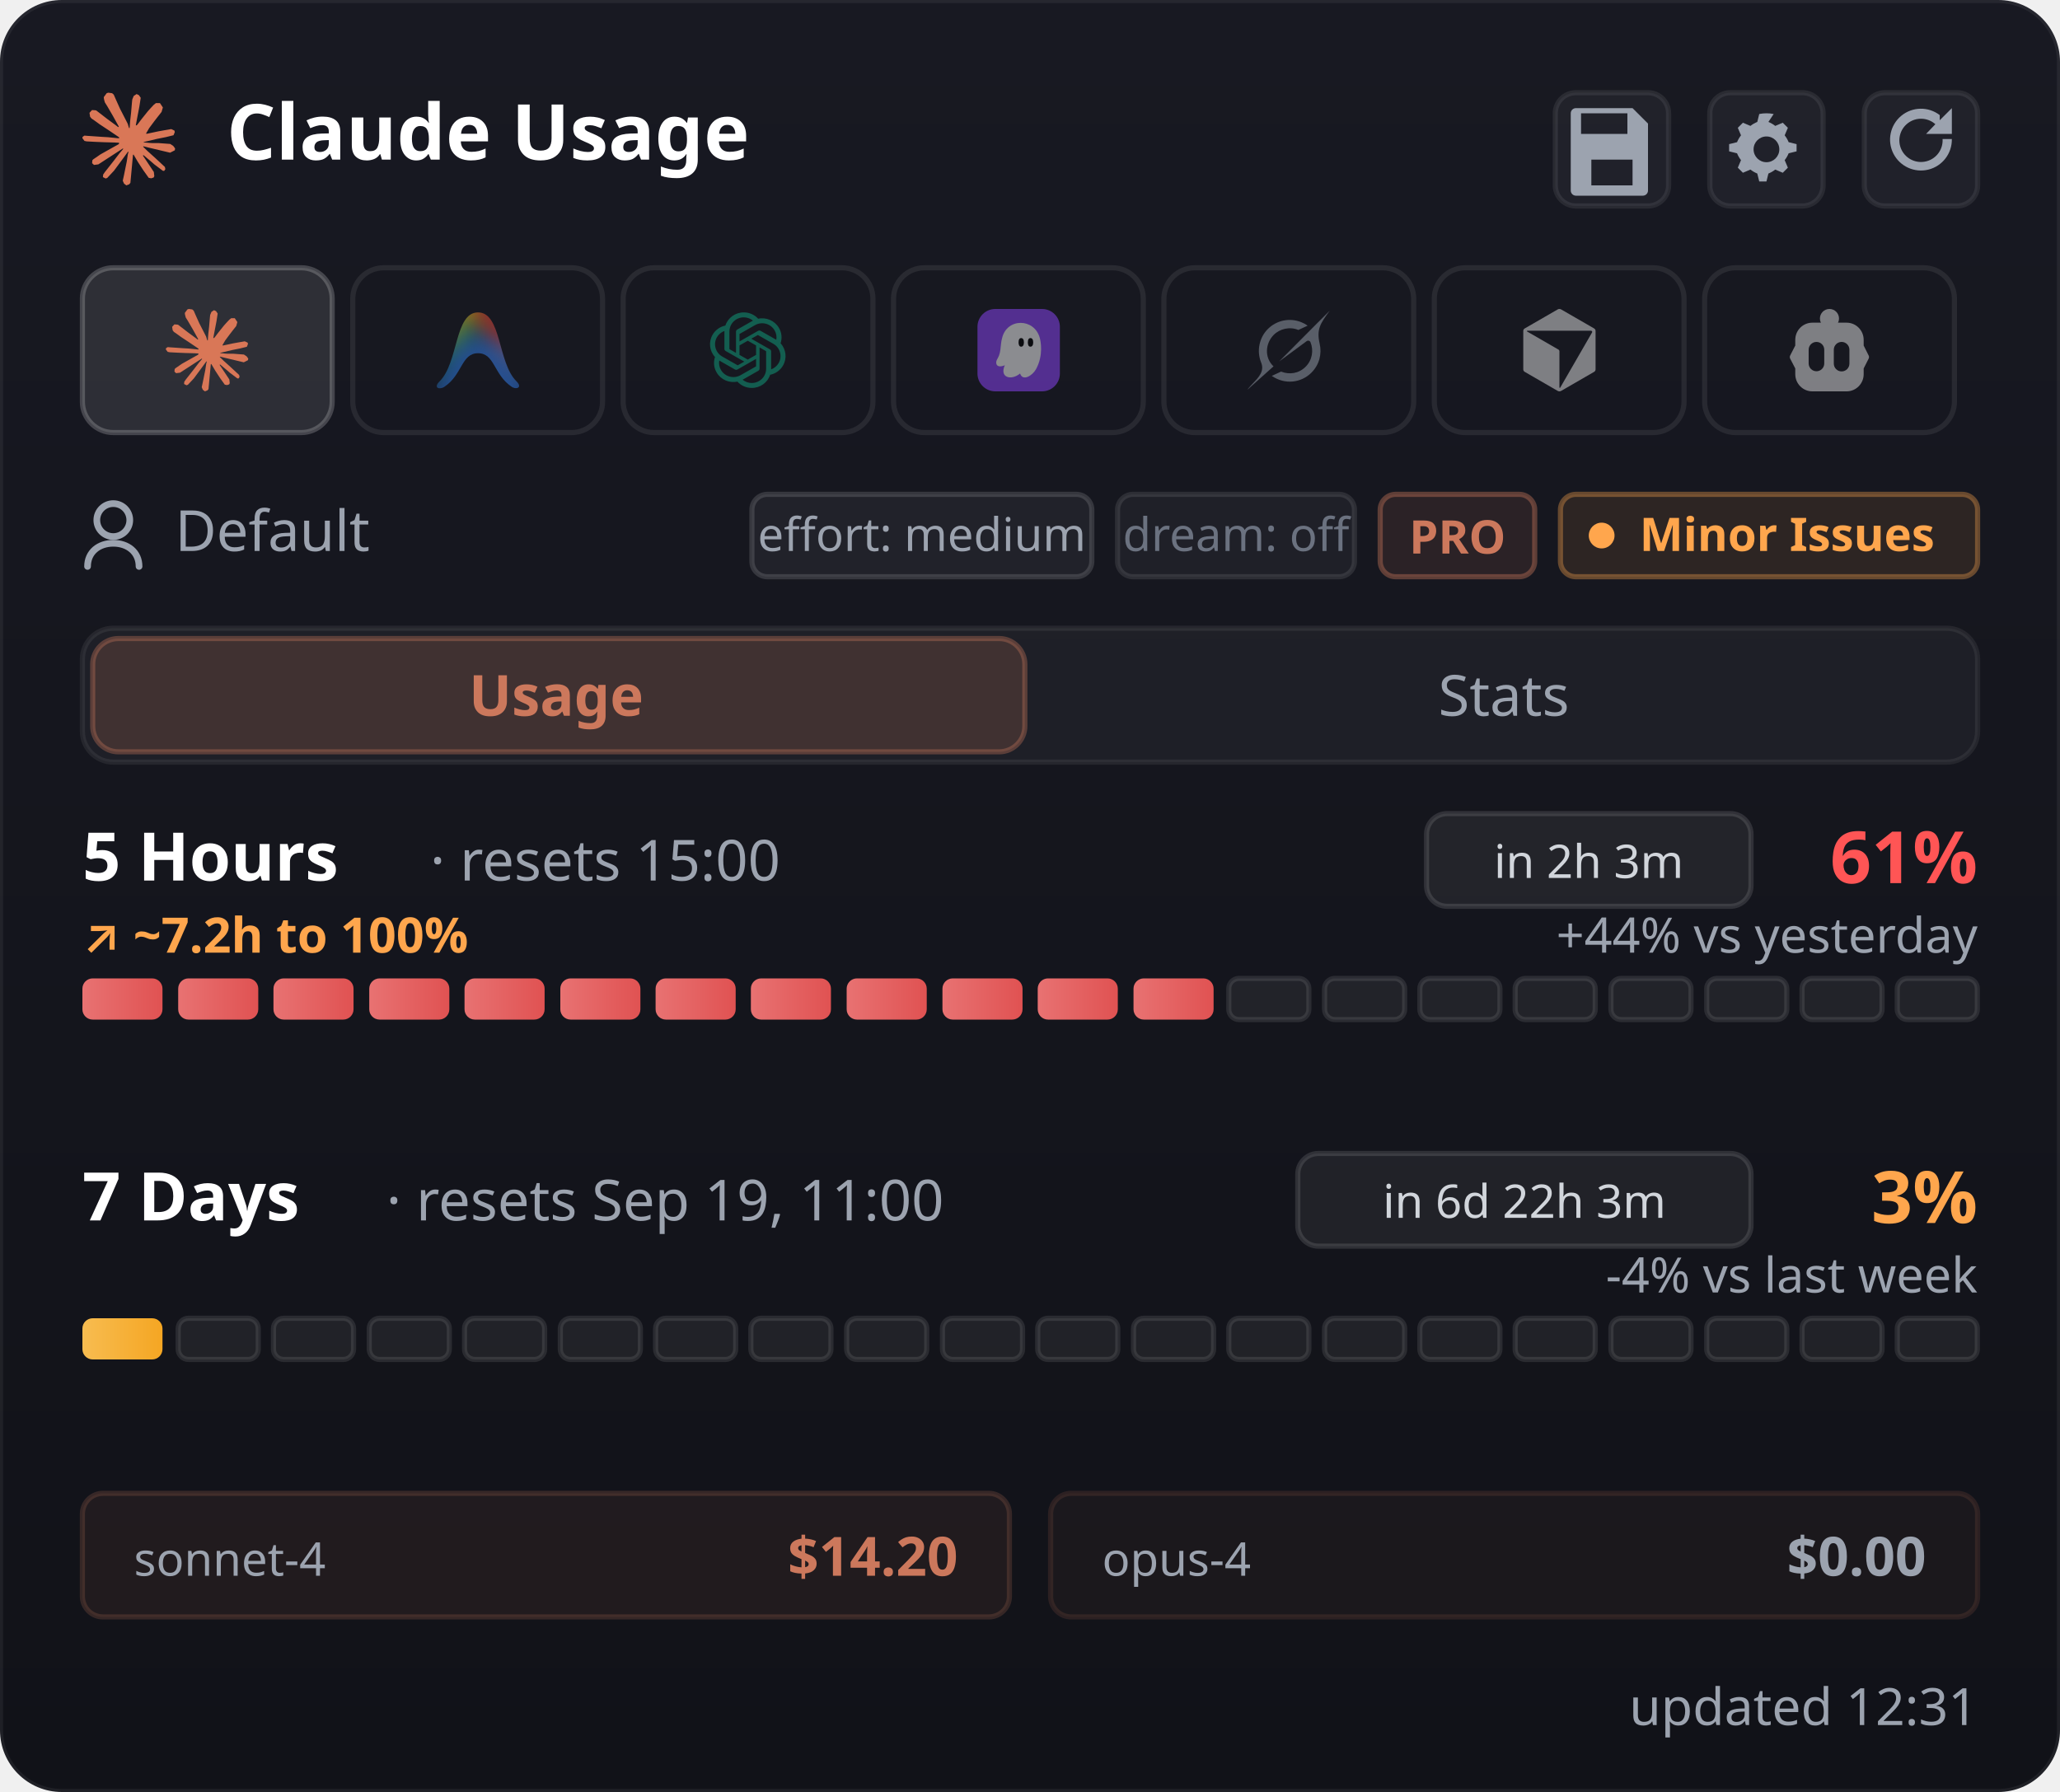
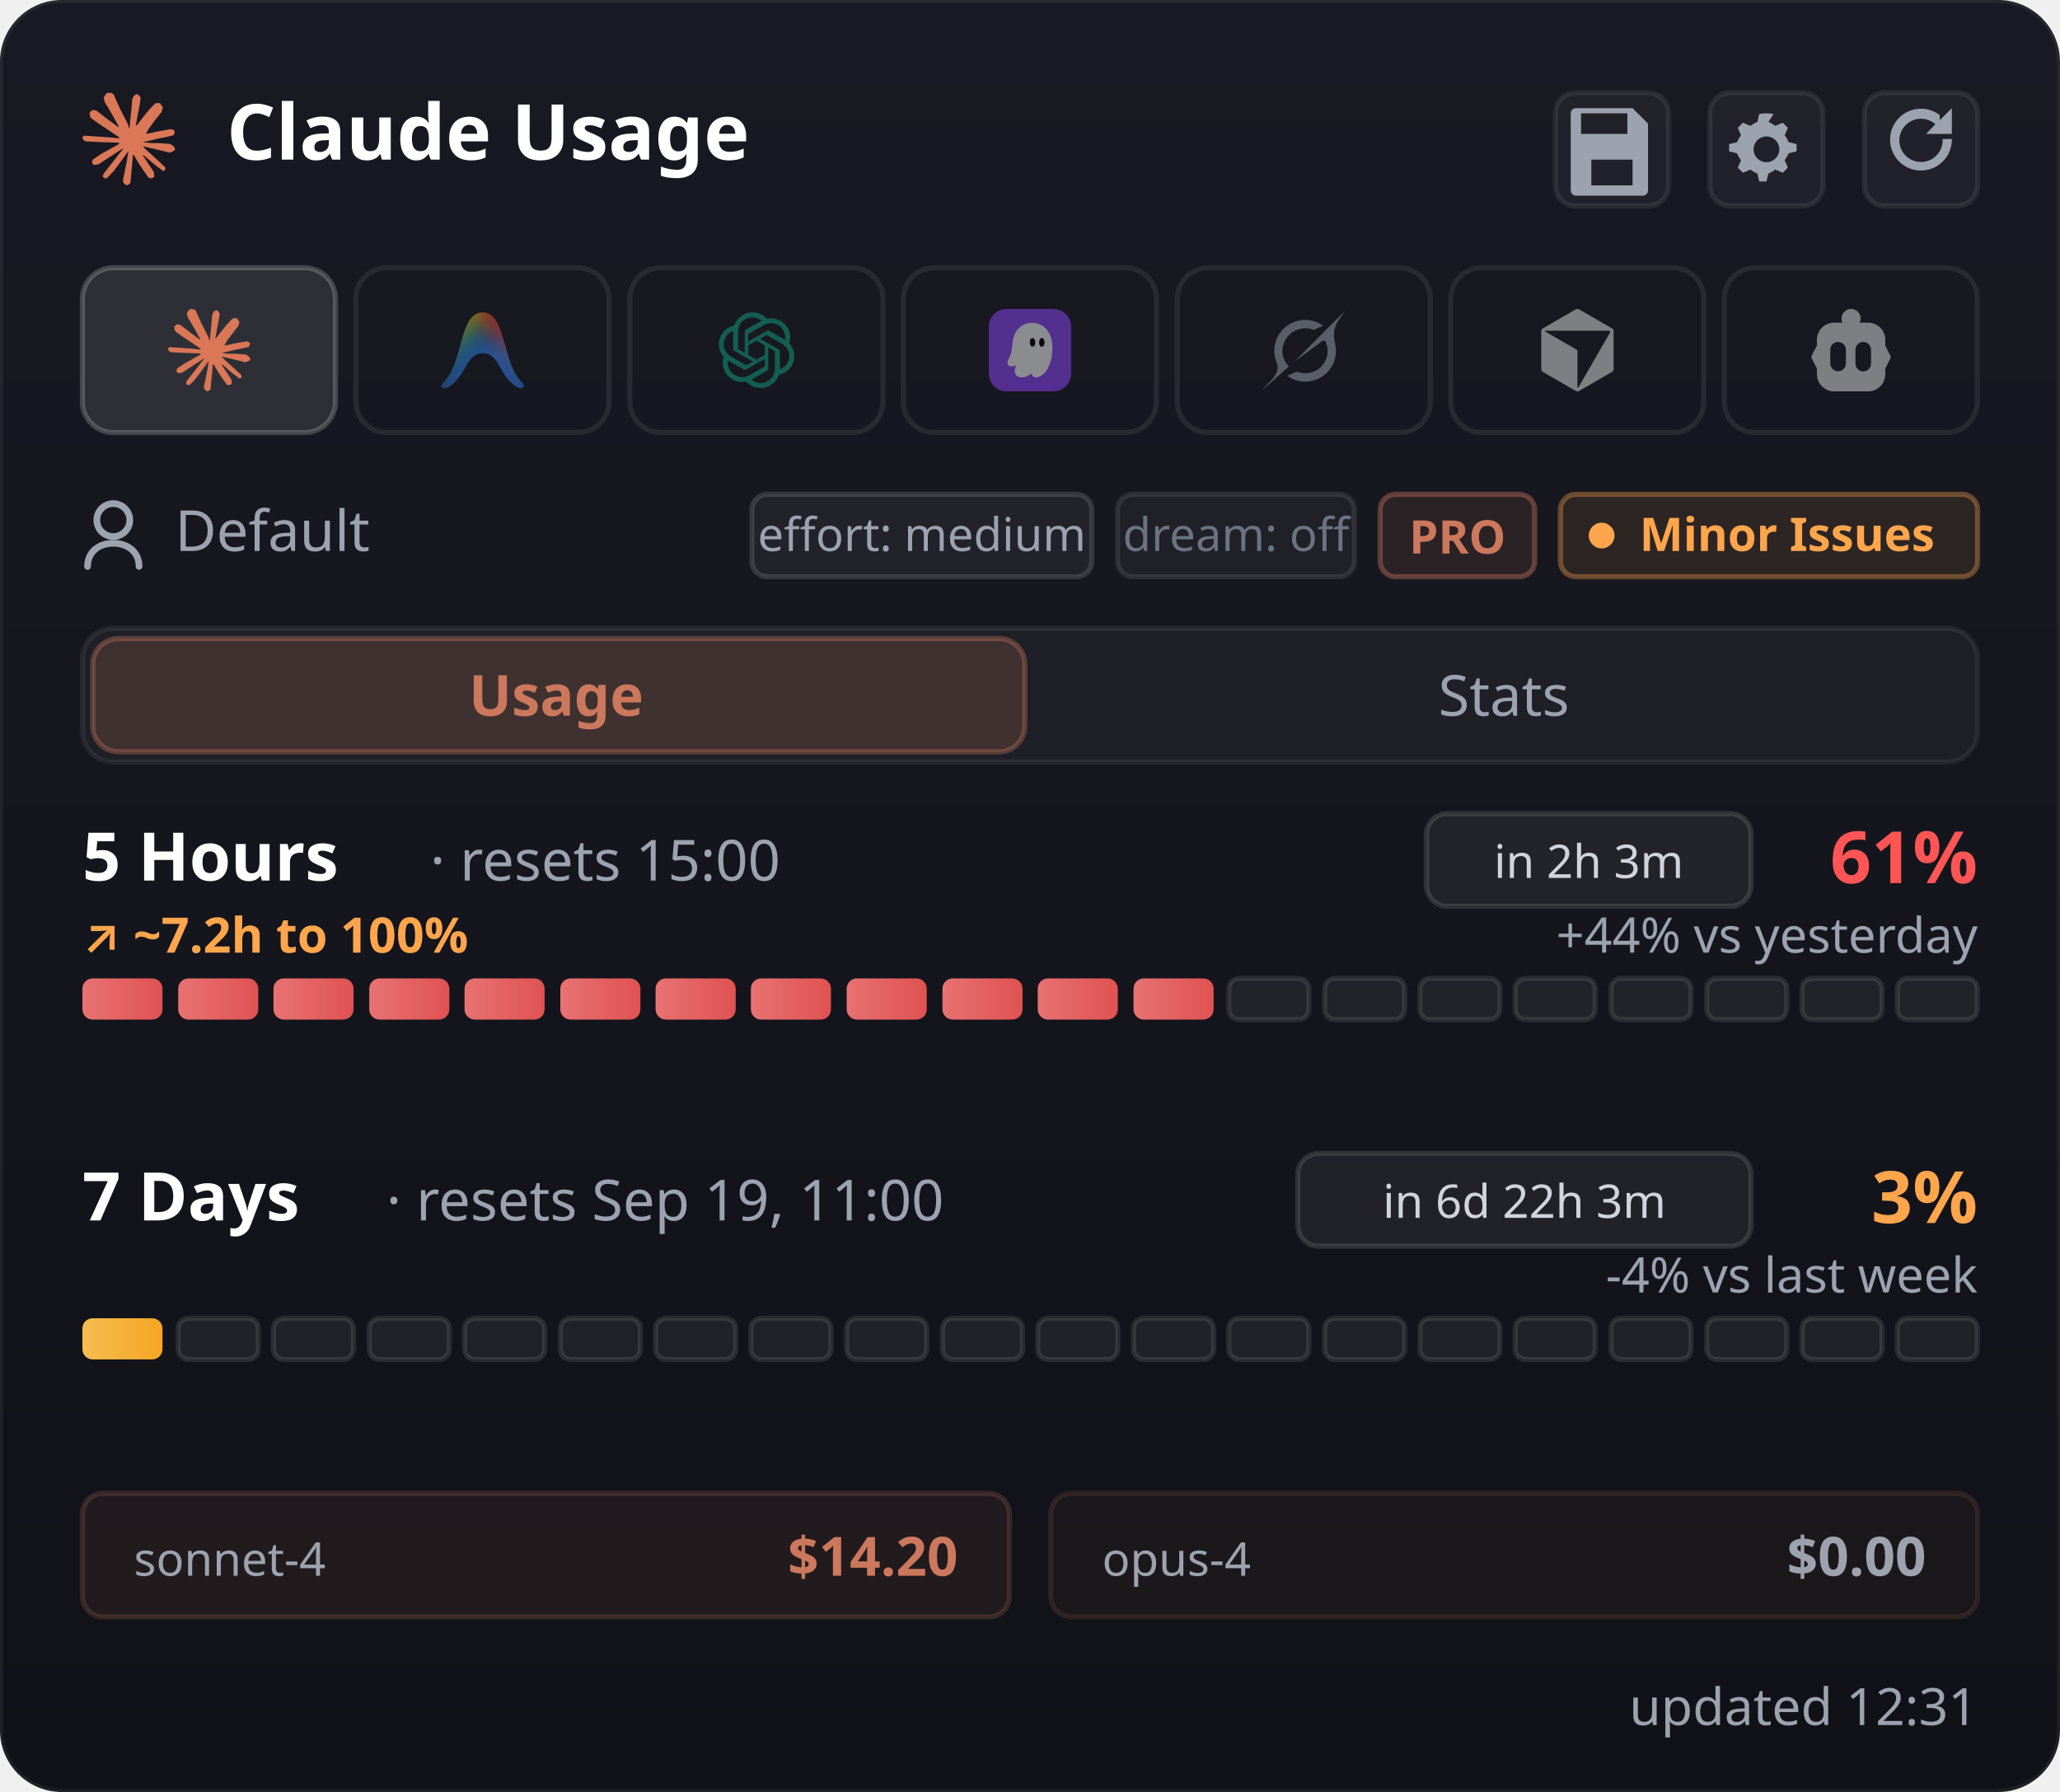
<svg xmlns="http://www.w3.org/2000/svg" viewBox="0 0 400 348" width="400" height="348">
  <defs>
    <g id="icon-antigravity">
      <mask height="23" id="lobe-icons-antigravity-0-_R_0_" maskUnits="userSpaceOnUse" width="24" x="0" y="1">
        <path d="M21.751 22.607c1.34 1.005 3.35.335 1.508-1.508C17.73 15.74 18.904 1 12.037 1 5.17 1 6.342 15.74.815 21.1c-2.01 2.009.167 2.511 1.507 1.506 5.192-3.517 4.857-9.714 9.715-9.714 4.857 0 4.522 6.197 9.714 9.715z" fill="#fff" />
      </mask>
      <g mask="url(#lobe-icons-antigravity-0-_R_0_)">
        <g filter="url(#lobe-icons-antigravity-1-_R_0_)">
          <path d="M-1.018-3.992c-.408 3.591 2.686 6.89 6.91 7.37 4.225.48 7.98-2.043 8.387-5.633.408-3.59-2.686-6.89-6.91-7.37-4.225-.479-7.98 2.043-8.387 5.633z" fill="#FFE432" />
        </g>
        <g filter="url(#lobe-icons-antigravity-2-_R_0_)">
          <path d="M15.269 7.747c1.058 4.557 5.691 7.374 10.348 6.293 4.657-1.082 7.575-5.653 6.516-10.21-1.058-4.556-5.691-7.374-10.348-6.292-4.657 1.082-7.575 5.653-6.516 10.21z" fill="#FC413D" />
        </g>
        <g filter="url(#lobe-icons-antigravity-3-_R_0_)">
          <path d="M-12.443 10.804c1.338 4.703 7.36 7.11 13.453 5.378 6.092-1.733 9.947-6.95 8.61-11.652C8.282-.173 2.26-2.58-3.833-.848-9.925.884-13.78 6.1-12.443 10.804z" fill="#00B95C" />
        </g>
        <g filter="url(#lobe-icons-antigravity-4-_R_0_)">
          <path d="M-12.443 10.804c1.338 4.703 7.36 7.11 13.453 5.378 6.092-1.733 9.947-6.95 8.61-11.652C8.282-.173 2.26-2.58-3.833-.848-9.925.884-13.78 6.1-12.443 10.804z" fill="#00B95C" />
        </g>
        <g filter="url(#lobe-icons-antigravity-5-_R_0_)">
          <path d="M-7.608 14.703c3.352 3.424 9.126 3.208 12.896-.483 3.77-3.69 4.108-9.459.756-12.883C2.69-2.087-3.083-1.871-6.853 1.82c-3.77 3.69-4.108 9.458-.755 12.883z" fill="#00B95C" />
        </g>
        <g filter="url(#lobe-icons-antigravity-6-_R_0_)">
          <path d="M9.932 27.617c1.04 4.482 5.384 7.303 9.7 6.3 4.316-1.002 6.971-5.448 5.93-9.93-1.04-4.483-5.384-7.304-9.7-6.301-4.316 1.002-6.971 5.448-5.93 9.93z" fill="#3186FF" />
        </g>
        <g filter="url(#lobe-icons-antigravity-7-_R_0_)">
          <path d="M2.572-8.185C.392-3.329 2.778 2.472 7.9 4.771c5.122 2.3 11.042.227 13.222-4.63 2.18-4.855-.205-10.656-5.327-12.955-5.122-2.3-11.042-.227-13.222 4.63z" fill="#FBBC04" />
        </g>
        <g filter="url(#lobe-icons-antigravity-8-_R_0_)">
          <path d="M-3.267 38.686c-5.277-2.072 3.742-19.117 5.984-24.83 2.243-5.712 8.34-8.664 13.616-6.592 5.278 2.071 11.533 13.482 9.29 19.195-2.242 5.713-23.613 14.298-28.89 12.227z" fill="#3186FF" />
        </g>
        <g filter="url(#lobe-icons-antigravity-9-_R_0_)">
          <path d="M28.71 17.471c-1.413 1.649-5.1.808-8.236-1.878-3.135-2.687-4.531-6.201-3.118-7.85 1.412-1.649 5.1-.808 8.235 1.878s4.532 6.2 3.119 7.85z" fill="#749BFF" />
        </g>
        <g filter="url(#lobe-icons-antigravity-10-_R_0_)">
          <path d="M18.163 9.077c5.81 3.93 12.502 4.19 14.946.577 2.443-3.612-.287-9.727-6.098-13.658-5.81-3.931-12.502-4.19-14.946-.577-2.443 3.612.287 9.727 6.098 13.658z" fill="#FC413D" />
        </g>
        <g filter="url(#lobe-icons-antigravity-11-_R_0_)">
          <path d="M-.915 2.684c-1.44 3.473-.97 6.967 1.05 7.804 2.02.837 4.824-1.3 6.264-4.772 1.44-3.473.97-6.967-1.05-7.804-2.02-.837-4.824 1.3-6.264 4.772z" fill="#FFEE48" />
        </g>
      </g>
      <defs>
        <filter color-interpolation-filters="sRGB" filterUnits="userSpaceOnUse" height="17.587" id="lobe-icons-antigravity-1-_R_0_" width="19.838" x="-3.288" y="-11.917">
          <feFlood flood-opacity="0" result="BackgroundImageFix" />
          <feBlend in="SourceGraphic" in2="BackgroundImageFix" result="shape" />
          <feGaussianBlur result="effect1_foregroundBlur_977_115" stdDeviation="1.117" />
        </filter>
        <filter color-interpolation-filters="sRGB" filterUnits="userSpaceOnUse" height="38.565" id="lobe-icons-antigravity-2-_R_0_" width="38.9" x="4.251" y="-13.493">
          <feFlood flood-opacity="0" result="BackgroundImageFix" />
          <feBlend in="SourceGraphic" in2="BackgroundImageFix" result="shape" />
          <feGaussianBlur result="effect1_foregroundBlur_977_115" stdDeviation="5.4" />
        </filter>
        <filter color-interpolation-filters="sRGB" filterUnits="userSpaceOnUse" height="36.517" id="lobe-icons-antigravity-3-_R_0_" width="40.955" x="-21.889" y="-10.592">
          <feFlood flood-opacity="0" result="BackgroundImageFix" />
          <feBlend in="SourceGraphic" in2="BackgroundImageFix" result="shape" />
          <feGaussianBlur result="effect1_foregroundBlur_977_115" stdDeviation="4.591" />
        </filter>
        <filter color-interpolation-filters="sRGB" filterUnits="userSpaceOnUse" height="36.517" id="lobe-icons-antigravity-4-_R_0_" width="40.955" x="-21.889" y="-10.592">
          <feFlood flood-opacity="0" result="BackgroundImageFix" />
          <feBlend in="SourceGraphic" in2="BackgroundImageFix" result="shape" />
          <feGaussianBlur result="effect1_foregroundBlur_977_115" stdDeviation="4.591" />
        </filter>
        <filter color-interpolation-filters="sRGB" filterUnits="userSpaceOnUse" height="36.595" id="lobe-icons-antigravity-5-_R_0_" width="36.632" x="-19.099" y="-10.278">
          <feFlood flood-opacity="0" result="BackgroundImageFix" />
          <feBlend in="SourceGraphic" in2="BackgroundImageFix" result="shape" />
          <feGaussianBlur result="effect1_foregroundBlur_977_115" stdDeviation="4.591" />
        </filter>
        <filter color-interpolation-filters="sRGB" filterUnits="userSpaceOnUse" height="34.087" id="lobe-icons-antigravity-6-_R_0_" width="33.533" x=".981" y="8.758">
          <feFlood flood-opacity="0" result="BackgroundImageFix" />
          <feBlend in="SourceGraphic" in2="BackgroundImageFix" result="shape" />
          <feGaussianBlur result="effect1_foregroundBlur_977_115" stdDeviation="4.363" />
        </filter>
        <filter color-interpolation-filters="sRGB" filterUnits="userSpaceOnUse" height="35.276" id="lobe-icons-antigravity-7-_R_0_" width="35.978" x="-6.143" y="-21.659">
          <feFlood flood-opacity="0" result="BackgroundImageFix" />
          <feBlend in="SourceGraphic" in2="BackgroundImageFix" result="shape" />
          <feGaussianBlur result="effect1_foregroundBlur_977_115" stdDeviation="3.954" />
        </filter>
        <filter color-interpolation-filters="sRGB" filterUnits="userSpaceOnUse" height="46.523" id="lobe-icons-antigravity-8-_R_0_" width="45.114" x="-11.96" y="-.46">
          <feFlood flood-opacity="0" result="BackgroundImageFix" />
          <feBlend in="SourceGraphic" in2="BackgroundImageFix" result="shape" />
          <feGaussianBlur result="effect1_foregroundBlur_977_115" stdDeviation="3.531" />
        </filter>
        <filter color-interpolation-filters="sRGB" filterUnits="userSpaceOnUse" height="24.054" id="lobe-icons-antigravity-9-_R_0_" width="25.094" x="10.485" y=".58">
          <feFlood flood-opacity="0" result="BackgroundImageFix" />
          <feBlend in="SourceGraphic" in2="BackgroundImageFix" result="shape" />
          <feGaussianBlur result="effect1_foregroundBlur_977_115" stdDeviation="3.159" />
        </filter>
        <filter color-interpolation-filters="sRGB" filterUnits="userSpaceOnUse" height="30.007" id="lobe-icons-antigravity-10-_R_0_" width="33.508" x="5.833" y="-12.467">
          <feFlood flood-opacity="0" result="BackgroundImageFix" />
          <feBlend in="SourceGraphic" in2="BackgroundImageFix" result="shape" />
          <feGaussianBlur result="effect1_foregroundBlur_977_115" stdDeviation="2.669" />
        </filter>
        <filter color-interpolation-filters="sRGB" filterUnits="userSpaceOnUse" height="26.151" id="lobe-icons-antigravity-11-_R_0_" width="22.194" x="-8.355" y="-8.876">
          <feFlood flood-opacity="0" result="BackgroundImageFix" />
          <feBlend in="SourceGraphic" in2="BackgroundImageFix" result="shape" />
          <feGaussianBlur result="effect1_foregroundBlur_977_115" stdDeviation="3.303" />
        </filter>
      </defs>
    </g>
    <g id="icon-claude">
      <path d="M4.709 15.955l4.72-2.647.08-.23-.08-.128H9.2l-.79-.048-2.698-.073-2.339-.097-2.266-.122-.571-.121L0 11.784l.055-.352.48-.321.686.06 1.52.103 2.278.158 1.652.097 2.449.255h.389l.055-.157-.134-.098-.103-.097-2.358-1.596-2.552-1.688-1.336-.972-.724-.491-.364-.462-.158-1.008.656-.722.881.06.225.061.893.686 1.908 1.476 2.491 1.833.365.304.145-.103.019-.073-.164-.274-1.355-2.446-1.446-2.49-.644-1.032-.17-.619a2.97 2.97 0 01-.104-.729L6.283.134 6.696 0l.996.134.42.364.62 1.414 1.002 2.229 1.555 3.03.456.898.243.832.091.255h.158V9.01l.128-1.706.237-2.095.23-2.695.08-.76.376-.91.747-.492.584.28.48.685-.067.444-.286 1.851-.559 2.903-.364 1.942h.212l.243-.242.985-1.306 1.652-2.064.73-.82.85-.904.547-.431h1.033l.76 1.129-.34 1.166-1.064 1.347-.881 1.142-1.264 1.7-.79 1.36.073.11.188-.02 2.856-.606 1.543-.28 1.841-.315.833.388.091.395-.328.807-1.969.486-2.309.462-3.439.813-.042.03.049.061 1.549.146.662.036h1.622l3.02.225.79.522.474.638-.079.485-1.215.62-1.64-.389-3.829-.91-1.312-.329h-.182v.11l1.093 1.068 2.006 1.81 2.509 2.33.127.578-.322.455-.34-.049-2.205-1.657-.851-.747-1.926-1.62h-.128v.17l.444.649 2.345 3.521.122 1.08-.17.353-.608.213-.668-.122-1.374-1.925-1.415-2.167-1.143-1.943-.14.08-.674 7.254-.316.37-.729.28-.607-.461-.322-.747.322-1.476.389-1.924.315-1.53.286-1.9.17-.632-.012-.042-.14.018-1.434 1.967-2.18 2.945-1.726 1.845-.414.164-.717-.37.067-.662.401-.589 2.388-3.036 1.44-1.882.93-1.086-.006-.158h-.055L4.132 18.56l-1.13.146-.487-.456.061-.746.231-.243 1.908-1.312-.006.006z" fill="#D97757" fill-rule="nonzero" />
    </g>
    <g id="icon-cline" fill="#e6e6e6" fill-rule="evenodd">
      <path d="M17.035 3.991c2.75 0 4.98 2.24 4.98 5.003v1.667l1.45 2.896a1.01 1.01 0 01-.002.909l-1.448 2.864v1.668c0 2.762-2.23 5.002-4.98 5.002H7.074c-2.751 0-4.98-2.24-4.98-5.002V17.33l-1.48-2.855a1.01 1.01 0 01-.003-.927l1.482-2.887V8.994c0-2.763 2.23-5.003 4.98-5.003h9.962zM8.265 9.6a2.274 2.274 0 00-2.274 2.274v4.042a2.274 2.274 0 004.547 0v-4.042A2.274 2.274 0 008.265 9.6zm7.326 0a2.274 2.274 0 00-2.274 2.274v4.042a2.274 2.274 0 104.548 0v-4.042A2.274 2.274 0 0015.59 9.6z" />
      <path d="M12.054 5.558a2.779 2.779 0 100-5.558 2.779 2.779 0 000 5.558z" />
    </g>
    <g id="icon-copilot" fill="#8b5cf6" fill-rule="evenodd">
      <path d="M19.245 5.364c1.322 1.36 1.877 3.216 2.11 5.817.622 0 1.2.135 1.592.654l.73.964c.21.278.323.61.323.955v2.62c0 .339-.173.669-.453.868C20.239 19.602 16.157 21.5 12 21.5c-4.6 0-9.205-2.583-11.547-4.258-.28-.2-.452-.53-.453-.868v-2.62c0-.345.113-.679.321-.956l.73-.963c.392-.517.974-.654 1.593-.654l.029-.297c.25-2.446.81-4.213 2.082-5.52 2.461-2.54 5.71-2.851 7.146-2.864h.198c1.436.013 4.685.323 7.146 2.864zm-7.244 4.328c-.284 0-.613.016-.962.05-.123.447-.305.85-.57 1.108-1.05 1.023-2.316 1.18-2.994 1.18-.638 0-1.306-.13-1.851-.464-.516.165-1.012.403-1.044.996a65.882 65.882 0 00-.063 2.884l-.002.48c-.002.563-.005 1.126-.013 1.69.002.326.204.63.51.765 2.482 1.102 4.83 1.657 6.99 1.657 2.156 0 4.504-.555 6.985-1.657a.854.854 0 00.51-.766c.03-1.682.006-3.372-.076-5.053-.031-.596-.528-.83-1.046-.996-.546.333-1.212.464-1.85.464-.677 0-1.942-.157-2.993-1.18-.266-.258-.447-.661-.57-1.108-.32-.032-.64-.049-.96-.05zm-2.525 4.013c.539 0 .976.426.976.95v1.753c0 .525-.437.95-.976.95a.964.964 0 01-.976-.95v-1.752c0-.525.437-.951.976-.951zm5 0c.539 0 .976.426.976.95v1.753c0 .525-.437.95-.976.95a.964.964 0 01-.976-.95v-1.752c0-.525.437-.951.976-.951zM7.635 5.087c-1.05.102-1.935.438-2.385.906-.975 1.037-.765 3.668-.21 4.224.405.394 1.17.657 1.995.657h.09c.649-.013 1.785-.176 2.73-1.11.435-.41.705-1.433.675-2.47-.03-.834-.27-1.52-.63-1.813-.39-.336-1.275-.482-2.265-.394zm6.465.394c-.36.292-.6.98-.63 1.813-.03 1.037.24 2.06.675 2.47.968.957 2.136 1.104 2.776 1.11h.044c.825 0 1.59-.263 1.995-.657.555-.556.765-3.187-.21-4.224-.45-.468-1.335-.804-2.385-.906-.99-.088-1.875.058-2.265.394zM12 7.615c-.24 0-.525.015-.84.044.03.16.045.336.06.526l-.001.159a2.94 2.94 0 01-.014.25c.225-.022.425-.027.612-.028h.366c.187 0 .387.006.612.028-.015-.146-.015-.277-.015-.409.015-.19.03-.365.06-.526a9.29 9.29 0 00-.84-.044z" />
    </g>
    <g id="icon-cursor" fill="#e6e6e6" fill-rule="evenodd">
      <path d="M11.503.131L1.891 5.678a.84.84 0 00-.42.726v11.188c0 .3.162.575.42.724l9.609 5.55a1 1 0 00.998 0l9.61-5.55a.84.84 0 00.42-.724V6.404a.84.84 0 00-.42-.726L12.497.131a1.01 1.01 0 00-.996 0M2.657 6.338h18.55c.263 0 .43.287.297.515L12.23 22.918c-.062.107-.229.064-.229-.06V12.335a.59.59 0 00-.295-.51l-9.11-5.257c-.109-.063-.064-.23.061-.23" />
    </g>
    <g id="icon-deepseek">
      <path d="M23.748 4.482c-.254-.124-.364.113-.512.234-.051.039-.094.09-.137.136-.372.397-.806.657-1.373.626-.829-.046-1.537.214-2.163.848-.133-.782-.575-1.248-1.247-1.548-.352-.156-.708-.311-.955-.65-.172-.241-.219-.51-.305-.774-.055-.16-.11-.323-.293-.35-.2-.031-.278.136-.356.276-.313.572-.434 1.202-.422 1.84.027 1.436.633 2.58 1.838 3.393.137.093.172.187.129.323-.082.28-.18.552-.266.833-.055.179-.137.217-.329.14a5.526 5.526 0 01-1.736-1.18c-.857-.828-1.631-1.742-2.597-2.458a11.365 11.365 0 00-.689-.471c-.985-.957.13-1.743.388-1.836.27-.098.093-.432-.779-.428-.872.004-1.67.295-2.687.684a3.055 3.055 0 01-.465.137 9.597 9.597 0 00-2.883-.102c-1.885.21-3.39 1.102-4.497 2.623C.082 8.606-.231 10.684.152 12.85c.403 2.284 1.569 4.175 3.36 5.653 1.858 1.533 3.997 2.284 6.438 2.14 1.482-.085 3.133-.284 4.994-1.86.47.234.962.327 1.78.397.63.059 1.236-.03 1.705-.128.735-.156.684-.837.419-.961-2.155-1.004-1.682-.595-2.113-.926 1.096-1.296 2.746-2.642 3.392-7.003.05-.347.007-.565 0-.845-.004-.17.035-.237.23-.256a4.173 4.173 0 001.545-.475c1.396-.763 1.96-2.015 2.093-3.517.02-.23-.004-.467-.247-.588zM11.581 18c-2.089-1.642-3.102-2.183-3.52-2.16-.392.024-.321.471-.235.763.09.288.207.486.371.739.114.167.192.416-.113.603-.673.416-1.842-.14-1.897-.167-1.361-.802-2.5-1.86-3.301-3.307-.774-1.393-1.224-2.887-1.298-4.482-.02-.386.093-.522.477-.592a4.696 4.696 0 011.529-.039c2.132.312 3.946 1.265 5.468 2.774.868.86 1.525 1.887 2.202 2.891.72 1.066 1.494 2.082 2.48 2.914.348.292.625.514.891.677-.802.09-2.14.11-3.054-.614zm1-6.44a.306.306 0 01.415-.287.302.302 0 01.2.288.306.306 0 01-.31.307.303.303 0 01-.304-.308zm3.11 1.596c-.2.081-.399.151-.59.16a1.245 1.245 0 01-.798-.254c-.274-.23-.47-.358-.552-.758a1.73 1.73 0 01.016-.588c.07-.327-.008-.537-.239-.727-.187-.156-.426-.199-.688-.199a.559.559 0 01-.254-.078c-.11-.054-.2-.19-.114-.358.028-.054.16-.186.192-.21.356-.202.767-.136 1.146.016.352.144.618.408 1.001.782.391.451.462.576.685.914.176.265.336.537.445.848.067.195-.019.354-.25.452z" fill="#4D6BFE" />
    </g>
    <g id="icon-grok" fill="#9ca3af" fill-rule="evenodd">
      <path d="M9.27 15.29l7.978-5.897c.391-.29.95-.177 1.137.272.98 2.369.542 5.215-1.41 7.169-1.951 1.954-4.667 2.382-7.149 1.406l-2.711 1.257c3.889 2.661 8.611 2.003 11.562-.953 2.341-2.344 3.066-5.539 2.388-8.42l.006.007c-.983-4.232.242-5.924 2.75-9.383.06-.082.12-.164.179-.248l-3.301 3.305v-.01L9.267 15.292M7.623 16.723c-2.792-2.67-2.31-6.801.071-9.184 1.761-1.763 4.647-2.483 7.166-1.425l2.705-1.25a7.808 7.808 0 00-1.829-1A8.975 8.975 0 005.984 5.83c-2.533 2.536-3.33 6.436-1.962 9.764 1.022 2.487-.653 4.246-2.34 6.022-.599.63-1.199 1.259-1.682 1.925l7.62-6.815" />
    </g>
    <g id="icon-kimi" fill="#1e3a8a" fill-rule="evenodd">
      <path d="M21.846 0a1.923 1.923 0 110 3.846H20.15a.226.226 0 01-.227-.226V1.923C19.923.861 20.784 0 21.846 0z" />
      <path d="M11.065 11.199l7.257-7.2c.137-.136.06-.41-.116-.41H14.3a.164.164 0 00-.117.051l-7.82 7.756c-.122.12-.302.013-.302-.179V3.82c0-.127-.083-.23-.185-.23H3.186c-.103 0-.186.103-.186.23V19.77c0 .128.083.23.186.23h2.69c.103 0 .186-.102.186-.23v-3.25c0-.069.025-.135.069-.178l2.424-2.406a.158.158 0 01.205-.023l6.484 4.772a7.677 7.677 0 003.453 1.283c.108.012.2-.095.2-.23v-3.06c0-.117-.07-.212-.164-.227a5.028 5.028 0 01-2.027-.807l-5.613-4.064c-.117-.078-.132-.279-.028-.381z" />
    </g>
    <g id="icon-kiro">
      <path d="M18.8 0H5.2A5.2 5.2 0 000 5.2v13.6A5.2 5.2 0 005.2 24h13.6a5.2 5.2 0 005.2-5.2V5.2A5.2 5.2 0 0018.8 0z" fill="#9046FF" />
      <path d="M7.97 16.376c-1.644 3.642 1.86 4.556 4.443 2.424.76 2.39 3.608.607 4.631-1.247 2.251-4.084 1.342-8.249 1.108-9.108-1.6-5.859-9.6-5.869-10.976.03-.323 1.033-.328 2.206-.507 3.423-.09.617-.16 1.009-.393 1.655-.139.373-.323.7-.62 1.257-.458.865-.264 2.53 2.101 1.665l.224-.1h-.01l-.001.001z" fill="#fff" />
      <path d="M12.722 10.985c-.656 0-.755-.785-.755-1.252 0-.423.074-.756.218-.97a.61.61 0 01.537-.283c.229 0 .428.095.567.289.159.218.243.55.243.964 0 .785-.303 1.252-.805 1.252h-.005zm2.703 0c-.656 0-.755-.785-.755-1.252 0-.423.074-.756.219-.97a.61.61 0 01.536-.283c.229 0 .428.095.567.289.159.218.243.55.243.964 0 .785-.303 1.252-.805 1.252h-.005z" fill="#000" />
    </g>
    <g id="icon-mistral">
      <path d="M3.428 3.4h3.429v3.428H3.428V3.4zm13.714 0h3.43v3.428h-3.43V3.4z" fill="gold" />
      <path d="M3.428 6.828h6.857v3.429H3.429V6.828zm10.286 0h6.857v3.429h-6.857V6.828z" fill="#FFAF00" />
      <path d="M3.428 10.258h17.144v3.428H3.428v-3.428z" fill="#FF8205" />
      <path d="M3.428 13.686h3.429v3.428H3.428v-3.428zm6.858 0h3.429v3.428h-3.429v-3.428zm6.856 0h3.43v3.428h-3.43v-3.428z" fill="#FA500F" />
      <path d="M0 17.114h10.286v3.429H0v-3.429zm13.714 0H24v3.429H13.714v-3.429z" fill="#E10500" />
    </g>
    <g id="icon-muse" fill="none">
      <path d="M12 12c-1.5-2.3-3.2-3.6-5.2-3.6-2.5 0-4.3 1.7-4.3 3.6s1.8 3.6 4.3 3.6c2 0 3.7-1.3 5.2-3.6zm0 0c1.5 2.3 3.2 3.6 5.2 3.6 2.5 0 4.3-1.7 4.3-3.6s-1.8-3.6-4.3-3.6c-2 0-3.7 1.3-5.2 3.6z" stroke="#0064e0" stroke-linecap="round" stroke-linejoin="round" stroke-width="2.4" />
    </g>
    <g id="icon-openai" fill="#10a37f" fill-rule="evenodd">
      <path d="M21.55 10.004a5.416 5.416 0 00-.478-4.501c-1.217-2.09-3.662-3.166-6.05-2.66A5.59 5.59 0 0010.831 1C8.39.995 6.224 2.546 5.473 4.838A5.553 5.553 0 001.76 7.496a5.487 5.487 0 00.691 6.5 5.416 5.416 0 00.477 4.502c1.217 2.09 3.662 3.165 6.05 2.66A5.586 5.586 0 0013.168 23c2.443.006 4.61-1.546 5.361-3.84a5.553 5.553 0 003.715-2.66 5.488 5.488 0 00-.693-6.497v.001zm-8.381 11.558a4.199 4.199 0 01-2.675-.954c.034-.018.093-.05.132-.074l4.44-2.53a.71.71 0 00.364-.623v-6.176l1.877 1.069c.02.01.033.029.036.05v5.115c-.003 2.274-1.87 4.118-4.174 4.123zM4.192 17.78a4.059 4.059 0 01-.498-2.763c.032.02.09.055.131.078l4.44 2.53c.225.13.504.13.73 0l5.42-3.088v2.138a.068.068 0 01-.027.057L9.9 19.288c-1.999 1.136-4.552.46-5.707-1.51h-.001zM3.023 8.216A4.15 4.15 0 015.198 6.41l-.002.151v5.06a.711.711 0 00.364.624l5.42 3.087-1.876 1.07a.067.067 0 01-.063.005l-4.489-2.559c-1.995-1.14-2.679-3.658-1.53-5.63h.001zm15.417 3.54l-5.42-3.088L14.896 7.6a.067.067 0 01.063-.006l4.489 2.557c1.998 1.14 2.683 3.662 1.529 5.633a4.163 4.163 0 01-2.174 1.807V12.38a.71.71 0 00-.363-.623zm1.867-2.773a6.04 6.04 0 00-.132-.078l-4.44-2.53a.731.731 0 00-.729 0l-5.42 3.088V7.325a.068.068 0 01.027-.057L14.1 4.713c2-1.137 4.555-.46 5.707 1.513.487.833.664 1.809.499 2.757h.001zm-11.741 3.81l-1.877-1.068a.065.065 0 01-.036-.051V6.559c.001-2.277 1.873-4.122 4.181-4.12.976 0 1.92.338 2.671.954-.034.018-.092.05-.131.073l-4.44 2.53a.71.71 0 00-.365.623l-.003 6.173v.002zm1.02-2.168L12 9.25l2.414 1.375v2.75L12 14.75l-2.415-1.375v-2.75z" />
    </g>
    <g id="icon-openrouter" fill="#8b5cf6" fill-rule="evenodd">
      <path d="M16.804 1.957l7.22 4.105v.087L16.73 10.21l.017-2.117-.821-.03c-1.059-.028-1.611.002-2.268.11-1.064.175-2.038.577-3.147 1.352L8.345 11.03c-.284.195-.495.336-.68.455l-.515.322-.397.234.385.23.53.338c.476.314 1.17.796 2.701 1.866 1.11.775 2.083 1.177 3.147 1.352l.3.045c.694.091 1.375.094 2.825.033l.022-2.159 7.22 4.105v.087L16.589 22l.014-1.862-.635.022c-1.386.042-2.137.002-3.138-.162-1.694-.28-3.26-.926-4.881-2.059l-2.158-1.5a21.997 21.997 0 00-.755-.498l-.467-.28a55.927 55.927 0 00-.76-.43C2.908 14.73.563 14.116 0 14.116V9.888l.14.004c.564-.007 2.91-.622 3.809-1.124l1.016-.58.438-.274c.428-.28 1.072-.726 2.686-1.853 1.621-1.133 3.186-1.78 4.881-2.059 1.152-.19 1.974-.213 3.814-.138l.02-1.907z" />
    </g>
    <g id="icon-zai" fill="#3b82f6" fill-rule="evenodd">
      <path d="M12.105 2L9.927 4.953H.653L2.83 2h9.276zM23.254 19.048L21.078 22h-9.242l2.174-2.952h9.244zM24 2L9.264 22H0L14.736 2H24z" />
    </g>
    <linearGradient id="bgGrad" x1="0" y1="0" x2="0" y2="1">
      <stop offset="0%" stop-color="#181922" />
      <stop offset="100%" stop-color="#111218" />
    </linearGradient>
    <linearGradient id="sessionGrad" x1="0" y1="0" x2="1" y2="0">
      <stop offset="0%" stop-color="#e87272" />
      <stop offset="100%" stop-color="#e05252" />
    </linearGradient>
    <linearGradient id="weeklyGrad" x1="0" y1="0" x2="1" y2="0">
      <stop offset="0%" stop-color="#f7bc50" />
      <stop offset="100%" stop-color="#f5a623" />
    </linearGradient>
    <linearGradient id="blueGrad" x1="0" y1="0" x2="1" y2="0">
      <stop offset="0%" stop-color="#60a5fa" />
      <stop offset="100%" stop-color="#3b82f6" />
    </linearGradient>
    <linearGradient id="greenGrad" x1="0" y1="0" x2="1" y2="0">
      <stop offset="0%" stop-color="#34d399" />
      <stop offset="100%" stop-color="#10a37f" />
    </linearGradient>
    <linearGradient id="epic-gradient" x1="0%" y1="0%" x2="100%" y2="100%">
      <stop offset="0%" stop-color="#ff007f" />
      <stop offset="35%" stop-color="#a855f7" />
      <stop offset="70%" stop-color="#00f0ff" />
      <stop offset="100%" stop-color="#00ff7f" />
    </linearGradient>
    <linearGradient id="accentAreaGrad" x1="0" y1="0" x2="0" y2="1">
      <stop offset="0%" stop-color="#cc785c" stop-opacity="0.35" />
      <stop offset="60%" stop-color="#cc785c" stop-opacity="0.10" />
      <stop offset="100%" stop-color="#cc785c" stop-opacity="0.0" />
    </linearGradient>
    <g id="switch-on">
      <rect width="24" height="13" rx="6.5" fill="#3a86c8" />
      <circle cx="17.5" cy="6.5" r="4.5" fill="#1e2022" stroke="#3a86c8" stroke-width="1" />
    </g>
    <g id="switch-off">
      <rect width="24" height="13" rx="6.5" fill="#31363b" />
      <circle cx="6.5" cy="6.5" r="4.5" fill="#1e2022" stroke="#7f8c8d" stroke-width="1" />
    </g>
    <g id="chevron-down">
      <rect width="18" height="18" rx="3" fill="transparent" />
      <path d="M 5,7 L 9,11 L 13,7" fill="none" stroke="#9ca3af" stroke-width="1.3" stroke-linecap="round" stroke-linejoin="round" />
    </g>
    <g id="chevron-up">
      <rect width="18" height="18" rx="3" fill="#ffffff" fill-opacity="0.06" />
      <path d="M 5,11 L 9,7 L 13,11" fill="none" stroke="#ffffff" stroke-width="1.3" stroke-linecap="round" stroke-linejoin="round" />
    </g>
    <g id="eye-icon">
      <path d="M 0,3 C 3,0 9,0 12,3 C 9,6 3,6 0,3 Z" fill="none" stroke="#9ca3af" stroke-width="1.2" stroke-linejoin="round" />
      <circle cx="6" cy="3" r="1.5" fill="#9ca3af" />
    </g>
  </defs>
  <rect width="400" height="348" rx="12" fill="url(#bgGrad)" />
  <rect width="400" height="348" rx="12" fill="none" stroke="#ffffff" stroke-opacity="0.06" stroke-width="1.2" />
  <g transform="translate(16, 16)">
    <g transform="translate(0, 2) scale(0.75)" opacity="1">
      <use href="#icon-claude" />
    </g>
    <text x="28" y="15" font-family="system-ui,-apple-system,Segoe UI,Noto Sans,Roboto,sans-serif" font-size="15" font-weight="700" fill="#ffffff">Claude Usage</text>
    <g transform="translate(286, 2)">
      <rect width="22" height="22" rx="4" fill="#ffffff" fill-opacity="0.04" stroke="#ffffff" stroke-opacity="0.08" stroke-width="1" />
      <path d="M4 3h11l3 3v13a1 1 0 0 1-1 1H4a1 1 0 0 1-1-1V4a1 1 0 0 1 1-1zm1 1v4h9V4H5zm2 9v5h8v-5H7z" fill="#9ca3af" />
    </g>
    <g transform="translate(316, 2)">
      <rect width="22" height="22" rx="4" fill="#ffffff" fill-opacity="0.04" stroke="#ffffff" stroke-opacity="0.08" stroke-width="1" />
      <path d="M11 4a7 7 0 0 0-1.4.14l-.38 1.54a5.5 5.5 0 0 0-1.33.77l-1.46-.62-.99.99.62 1.46c-.32.41-.58.86-.77 1.33l-1.54.38v1.4l1.54.38c.19.47.45.92.77 1.33l-.62 1.46.99.99 1.46-.62c.41.32.86.58 1.33.77l.38 1.54h1.4l.38-1.54c.47-.19.92-.45 1.33-.77l1.46.62.99-.99-.62-1.46c.32-.41.58-.86.77-1.33l1.54-.38v-1.4l-1.54-.38a5.5 5.5 0 0 0-.77-1.33l.62-1.46-.99-.99-1.46.62a5.5 5.5 0 0 0-1.33-.77L12.4 4.14A7 7 0 0 0 11 4zm0 4.5A2.5 2.5 0 1 1 11 13.5 2.5 2.5 0 0 1 11 8.5z" fill="#9ca3af" />
    </g>
    <g transform="translate(346, 2)">
      <rect width="22" height="22" rx="4" fill="#ffffff" fill-opacity="0.04" stroke="#ffffff" stroke-opacity="0.08" stroke-width="1" />
      <path d="M14.65 4.35A6 6 0 1 0 17 9h-1.8a4.2 4.2 0 1 1-1.4-2.88L12 8h5V3l-2.35 2.35z" fill="#9ca3af" />
    </g>
  </g>
  <g transform="translate(0, 0)">
-     <rect x="16.0" y="52" width="48.5" height="32" rx="6" fill="rgba(255,255,255,0.10)" stroke="rgba(255,255,255,0.20)" stroke-width="1" />
-     <g transform="translate(32.2, 60.0) scale(0.6667)" opacity="1">
+     <rect x="16.0" y="52" width="49.14" height="32" rx="6" fill="rgba(255,255,255,0.10)" stroke="rgba(255,255,255,0.20)" stroke-width="1" />
+     <g transform="translate(32.6, 60.0) scale(0.6667)" opacity="1">
      <use href="#icon-claude" />
    </g>
-     <rect x="68.5" y="52" width="48.5" height="32" rx="6" fill="transparent" stroke="rgba(255,255,255,0.08)" stroke-width="1" />
-     <g transform="translate(84.8, 60.0) scale(0.6667)" opacity="0.5">
+     <rect x="69.1" y="52" width="49.14" height="32" rx="6" fill="transparent" stroke="rgba(255,255,255,0.08)" stroke-width="1" />
+     <g transform="translate(85.7, 60.0) scale(0.6667)" opacity="0.5">
      <use href="#icon-antigravity" />
    </g>
-     <rect x="121.0" y="52" width="48.5" height="32" rx="6" fill="transparent" stroke="rgba(255,255,255,0.08)" stroke-width="1" />
-     <g transform="translate(137.2, 60.0) scale(0.6667)" opacity="0.5">
+     <rect x="122.3" y="52" width="49.14" height="32" rx="6" fill="transparent" stroke="rgba(255,255,255,0.08)" stroke-width="1" />
+     <g transform="translate(138.9, 60.0) scale(0.6667)" opacity="0.5">
      <use href="#icon-openai" />
    </g>
-     <rect x="173.5" y="52" width="48.5" height="32" rx="6" fill="transparent" stroke="rgba(255,255,255,0.08)" stroke-width="1" />
-     <g transform="translate(189.8, 60.0) scale(0.6667)" opacity="0.5">
+     <rect x="175.4" y="52" width="49.14" height="32" rx="6" fill="transparent" stroke="rgba(255,255,255,0.08)" stroke-width="1" />
+     <g transform="translate(192.0, 60.0) scale(0.6667)" opacity="0.5">
      <use href="#icon-kiro" />
    </g>
-     <rect x="226.0" y="52" width="48.5" height="32" rx="6" fill="transparent" stroke="rgba(255,255,255,0.08)" stroke-width="1" />
-     <g transform="translate(242.2, 60.0) scale(0.6667)" opacity="0.5">
+     <rect x="228.6" y="52" width="49.14" height="32" rx="6" fill="transparent" stroke="rgba(255,255,255,0.08)" stroke-width="1" />
+     <g transform="translate(245.2, 60.0) scale(0.6667)" opacity="0.5">
      <use href="#icon-grok" />
    </g>
-     <rect x="278.5" y="52" width="48.5" height="32" rx="6" fill="transparent" stroke="rgba(255,255,255,0.08)" stroke-width="1" />
-     <g transform="translate(294.8, 60.0) scale(0.6667)" opacity="0.5">
+     <rect x="281.7" y="52" width="49.14" height="32" rx="6" fill="transparent" stroke="rgba(255,255,255,0.08)" stroke-width="1" />
+     <g transform="translate(298.3, 60.0) scale(0.6667)" opacity="0.5">
      <use href="#icon-cursor" />
    </g>
-     <rect x="331.0" y="52" width="48.5" height="32" rx="6" fill="transparent" stroke="rgba(255,255,255,0.08)" stroke-width="1" />
-     <g transform="translate(347.2, 60.0) scale(0.6667)" opacity="0.5">
+     <rect x="334.8" y="52" width="49.14" height="32" rx="6" fill="transparent" stroke="rgba(255,255,255,0.08)" stroke-width="1" />
+     <g transform="translate(351.4, 60.0) scale(0.6667)" opacity="0.5">
      <use href="#icon-cline" />
    </g>
  </g>
  <g transform="translate(16, 96)">
    <g transform="translate(0, 0)">
      <circle cx="6" cy="5" r="3.2" fill="none" stroke="#9ca3af" stroke-width="1.3" />
      <path d="M1 14c0-2.8 2.2-4.5 5-4.5s5 1.7 5 4.5" fill="none" stroke="#9ca3af" stroke-width="1.3" stroke-linecap="round" />
    </g>
    <text x="18" y="11" font-family="system-ui,-apple-system,Segoe UI,Noto Sans,Roboto,sans-serif" font-size="11" fill="#9ca3af">Default</text>
    <rect x="130" y="0" width="66" height="16" rx="3" fill="#ffffff" fill-opacity="0.05" stroke="#ffffff" stroke-opacity="0.14" stroke-width="1" />
    <text x="163" y="11" text-anchor="middle" font-family="system-ui,-apple-system,Segoe UI,Noto Sans,Roboto,sans-serif" font-size="9" fill="#9ca3af">effort: medium</text>
    <rect x="201" y="0" width="46" height="16" rx="3" fill="#ffffff" fill-opacity="0.04" stroke="#ffffff" stroke-opacity="0.10" stroke-width="1" />
    <text x="224" y="11" text-anchor="middle" font-family="system-ui,-apple-system,Segoe UI,Noto Sans,Roboto,sans-serif" font-size="9" fill="#6b7280">dream: off</text>
    <rect x="252" y="0" width="30" height="16" rx="3" fill="#cc785c" fill-opacity="0.12" stroke="#cc785c" stroke-opacity="0.4" stroke-width="1" />
    <text x="267" y="11.5" text-anchor="middle" font-family="system-ui,-apple-system,Segoe UI,Noto Sans,Roboto,sans-serif" font-size="9" font-weight="700" fill="#cc785c">PRO</text>
    <rect x="287" y="0" width="81" height="16" rx="3" fill="#ffa64d" fill-opacity="0.10" stroke="#ffa64d" stroke-opacity="0.35" stroke-width="1" />
    <circle cx="295" cy="8" r="2.5" fill="#ffa64d" />
    <text x="331" y="11" text-anchor="middle" font-family="system-ui,-apple-system,Segoe UI,Noto Sans,Roboto,sans-serif" font-size="9" font-weight="700" fill="#ffa64d">Minor Issues</text>
  </g>
  <g transform="translate(16, 122)">
    <rect width="368" height="26" rx="6" fill="#ffffff" fill-opacity="0.04" stroke="#ffffff" stroke-opacity="0.07" stroke-width="1" />
    <rect x="2" y="2" width="181" height="22" rx="5" fill="#cc785c" fill-opacity="0.20" stroke="#cc785c" stroke-opacity="0.35" stroke-width="1" />
    <text x="92" y="17" text-anchor="middle" font-family="system-ui,-apple-system,Segoe UI,Noto Sans,Roboto,sans-serif" font-size="11" font-weight="700" fill="#cc785c">Usage</text>
    <text x="276" y="17" text-anchor="middle" font-family="system-ui,-apple-system,Segoe UI,Noto Sans,Roboto,sans-serif" font-size="11" fill="#9ca3af">Stats</text>
  </g>
  <g transform="translate(16, 158)">
    <text x="0" y="13" font-family="system-ui,-apple-system,Segoe UI,Noto Sans,Roboto,sans-serif" font-size="13" font-weight="700" fill="#ffffff">5 Hours</text>
    <text x="67.5" y="13" font-family="system-ui,-apple-system,Segoe UI,Noto Sans,Roboto,sans-serif" font-size="11" fill="#9ca3af">· resets 15:00</text>
    <rect x="261" y="0" width="63" height="18" rx="4" fill="#ffffff" fill-opacity="0.06" stroke="#ffffff" stroke-opacity="0.12" stroke-width="1" />
    <text x="292.5" y="12.5" text-anchor="middle" font-family="system-ui,-apple-system,Segoe UI,Noto Sans,Roboto,sans-serif" font-size="9" fill="#d1d5db">in 2h 3m</text>
    <text x="368" y="13.5" text-anchor="end" font-family="system-ui,-apple-system,Segoe UI,Noto Sans,Roboto,sans-serif" font-size="14" font-weight="700" fill="#ff5555">61%</text>
    <g transform="translate(0, 19)">
      <text x="0" y="8" font-family="system-ui,-apple-system,Segoe UI,Noto Sans,Roboto,sans-serif" font-size="9.5" font-weight="600" fill="#ffa64d">↗ ~7.2h to 100%</text>
      <text x="368" y="8" text-anchor="end" font-family="system-ui,-apple-system,Segoe UI,Noto Sans,Roboto,sans-serif" font-size="9.5" fill="#9ca3af">+44% vs yesterday</text>
    </g>
    <g transform="translate(0, 32)">
      <rect x="0.0" y="0" width="15.55" height="8" rx="2" fill="url(#sessionGrad)" />
      <rect x="18.6" y="0" width="15.55" height="8" rx="2" fill="url(#sessionGrad)" />
      <rect x="37.1" y="0" width="15.55" height="8" rx="2" fill="url(#sessionGrad)" />
      <rect x="55.7" y="0" width="15.55" height="8" rx="2" fill="url(#sessionGrad)" />
      <rect x="74.2" y="0" width="15.55" height="8" rx="2" fill="url(#sessionGrad)" />
      <rect x="92.8" y="0" width="15.55" height="8" rx="2" fill="url(#sessionGrad)" />
      <rect x="111.3" y="0" width="15.55" height="8" rx="2" fill="url(#sessionGrad)" />
      <rect x="129.8" y="0" width="15.55" height="8" rx="2" fill="url(#sessionGrad)" />
      <rect x="148.4" y="0" width="15.55" height="8" rx="2" fill="url(#sessionGrad)" />
      <rect x="167.0" y="0" width="15.55" height="8" rx="2" fill="url(#sessionGrad)" />
      <rect x="185.5" y="0" width="15.55" height="8" rx="2" fill="url(#sessionGrad)" />
      <rect x="204.1" y="0" width="15.55" height="8" rx="2" fill="url(#sessionGrad)" />
      <rect x="222.6" y="0" width="15.55" height="8" rx="2" fill="#ffffff" fill-opacity="0.06" stroke="#ffffff" stroke-opacity="0.10" stroke-width="1" />
      <rect x="241.2" y="0" width="15.55" height="8" rx="2" fill="#ffffff" fill-opacity="0.06" stroke="#ffffff" stroke-opacity="0.10" stroke-width="1" />
      <rect x="259.7" y="0" width="15.55" height="8" rx="2" fill="#ffffff" fill-opacity="0.06" stroke="#ffffff" stroke-opacity="0.10" stroke-width="1" />
      <rect x="278.2" y="0" width="15.55" height="8" rx="2" fill="#ffffff" fill-opacity="0.06" stroke="#ffffff" stroke-opacity="0.10" stroke-width="1" />
      <rect x="296.8" y="0" width="15.55" height="8" rx="2" fill="#ffffff" fill-opacity="0.06" stroke="#ffffff" stroke-opacity="0.10" stroke-width="1" />
      <rect x="315.4" y="0" width="15.55" height="8" rx="2" fill="#ffffff" fill-opacity="0.06" stroke="#ffffff" stroke-opacity="0.10" stroke-width="1" />
      <rect x="333.9" y="0" width="15.55" height="8" rx="2" fill="#ffffff" fill-opacity="0.06" stroke="#ffffff" stroke-opacity="0.10" stroke-width="1" />
      <rect x="352.4" y="0" width="15.55" height="8" rx="2" fill="#ffffff" fill-opacity="0.06" stroke="#ffffff" stroke-opacity="0.10" stroke-width="1" />
    </g>
  </g>
  <g transform="translate(16, 224)">
    <text x="0" y="13" font-family="system-ui,-apple-system,Segoe UI,Noto Sans,Roboto,sans-serif" font-size="13" font-weight="700" fill="#ffffff">7 Days</text>
    <text x="59" y="13" font-family="system-ui,-apple-system,Segoe UI,Noto Sans,Roboto,sans-serif" font-size="11" fill="#9ca3af">· resets Sep 19, 11:00</text>
    <rect x="236" y="0" width="88" height="18" rx="4" fill="#ffffff" fill-opacity="0.06" stroke="#ffffff" stroke-opacity="0.12" stroke-width="1" />
    <text x="280" y="12.5" text-anchor="middle" font-family="system-ui,-apple-system,Segoe UI,Noto Sans,Roboto,sans-serif" font-size="9" fill="#d1d5db">in 6d 22h 3m</text>
    <text x="368" y="13.5" text-anchor="end" font-family="system-ui,-apple-system,Segoe UI,Noto Sans,Roboto,sans-serif" font-size="14" font-weight="700" fill="#ffa64d">3%</text>
    <g transform="translate(0, 19)">
      <text x="368" y="8" text-anchor="end" font-family="system-ui,-apple-system,Segoe UI,Noto Sans,Roboto,sans-serif" font-size="9.5" fill="#9ca3af">-4% vs last week</text>
    </g>
    <g transform="translate(0, 32)">
      <rect x="0.0" y="0" width="15.55" height="8" rx="2" fill="url(#weeklyGrad)" />
      <rect x="18.6" y="0" width="15.55" height="8" rx="2" fill="#ffffff" fill-opacity="0.06" stroke="#ffffff" stroke-opacity="0.10" stroke-width="1" />
      <rect x="37.1" y="0" width="15.55" height="8" rx="2" fill="#ffffff" fill-opacity="0.06" stroke="#ffffff" stroke-opacity="0.10" stroke-width="1" />
      <rect x="55.7" y="0" width="15.55" height="8" rx="2" fill="#ffffff" fill-opacity="0.06" stroke="#ffffff" stroke-opacity="0.10" stroke-width="1" />
      <rect x="74.2" y="0" width="15.55" height="8" rx="2" fill="#ffffff" fill-opacity="0.06" stroke="#ffffff" stroke-opacity="0.10" stroke-width="1" />
      <rect x="92.8" y="0" width="15.55" height="8" rx="2" fill="#ffffff" fill-opacity="0.06" stroke="#ffffff" stroke-opacity="0.10" stroke-width="1" />
      <rect x="111.3" y="0" width="15.55" height="8" rx="2" fill="#ffffff" fill-opacity="0.06" stroke="#ffffff" stroke-opacity="0.10" stroke-width="1" />
      <rect x="129.8" y="0" width="15.55" height="8" rx="2" fill="#ffffff" fill-opacity="0.06" stroke="#ffffff" stroke-opacity="0.10" stroke-width="1" />
      <rect x="148.4" y="0" width="15.55" height="8" rx="2" fill="#ffffff" fill-opacity="0.06" stroke="#ffffff" stroke-opacity="0.10" stroke-width="1" />
      <rect x="167.0" y="0" width="15.55" height="8" rx="2" fill="#ffffff" fill-opacity="0.06" stroke="#ffffff" stroke-opacity="0.10" stroke-width="1" />
      <rect x="185.5" y="0" width="15.55" height="8" rx="2" fill="#ffffff" fill-opacity="0.06" stroke="#ffffff" stroke-opacity="0.10" stroke-width="1" />
      <rect x="204.1" y="0" width="15.55" height="8" rx="2" fill="#ffffff" fill-opacity="0.06" stroke="#ffffff" stroke-opacity="0.10" stroke-width="1" />
      <rect x="222.6" y="0" width="15.55" height="8" rx="2" fill="#ffffff" fill-opacity="0.06" stroke="#ffffff" stroke-opacity="0.10" stroke-width="1" />
      <rect x="241.2" y="0" width="15.55" height="8" rx="2" fill="#ffffff" fill-opacity="0.06" stroke="#ffffff" stroke-opacity="0.10" stroke-width="1" />
      <rect x="259.7" y="0" width="15.55" height="8" rx="2" fill="#ffffff" fill-opacity="0.06" stroke="#ffffff" stroke-opacity="0.10" stroke-width="1" />
      <rect x="278.2" y="0" width="15.55" height="8" rx="2" fill="#ffffff" fill-opacity="0.06" stroke="#ffffff" stroke-opacity="0.10" stroke-width="1" />
      <rect x="296.8" y="0" width="15.55" height="8" rx="2" fill="#ffffff" fill-opacity="0.06" stroke="#ffffff" stroke-opacity="0.10" stroke-width="1" />
      <rect x="315.4" y="0" width="15.55" height="8" rx="2" fill="#ffffff" fill-opacity="0.06" stroke="#ffffff" stroke-opacity="0.10" stroke-width="1" />
      <rect x="333.9" y="0" width="15.55" height="8" rx="2" fill="#ffffff" fill-opacity="0.06" stroke="#ffffff" stroke-opacity="0.10" stroke-width="1" />
      <rect x="352.4" y="0" width="15.55" height="8" rx="2" fill="#ffffff" fill-opacity="0.06" stroke="#ffffff" stroke-opacity="0.10" stroke-width="1" />
    </g>
  </g>
  <g transform="translate(16, 290)">
    <rect x="0" y="0" width="180" height="24" rx="4" fill="#cc785c" fill-opacity="0.08" stroke="#cc785c" stroke-opacity="0.20" stroke-width="1" />
    <text x="10" y="16" font-family="system-ui,-apple-system,Segoe UI,Noto Sans,Roboto,sans-serif" font-size="9" fill="#9ca3af">sonnet-4</text>
    <text x="170" y="16" text-anchor="end" font-family="system-ui,-apple-system,Segoe UI,Noto Sans,Roboto,sans-serif" font-size="10.5" font-weight="700" fill="#cc785c">$14.20</text>
    <rect x="188" y="0" width="180" height="24" rx="4" fill="#cc785c" fill-opacity="0.05" stroke="#cc785c" stroke-opacity="0.14" stroke-width="1" />
    <text x="198" y="16" font-family="system-ui,-apple-system,Segoe UI,Noto Sans,Roboto,sans-serif" font-size="9" fill="#9ca3af">opus-4</text>
    <text x="358" y="16" text-anchor="end" font-family="system-ui,-apple-system,Segoe UI,Noto Sans,Roboto,sans-serif" font-size="10.5" font-weight="700" fill="#9ca3af">$0.00</text>
  </g>
  <g transform="translate(16, 336)">
    <text x="368" y="-1" text-anchor="end" font-family="system-ui,-apple-system,Segoe UI,Noto Sans,Roboto,sans-serif" font-size="10" fill="#9ca3af">updated 12:31</text>
  </g>
</svg>
